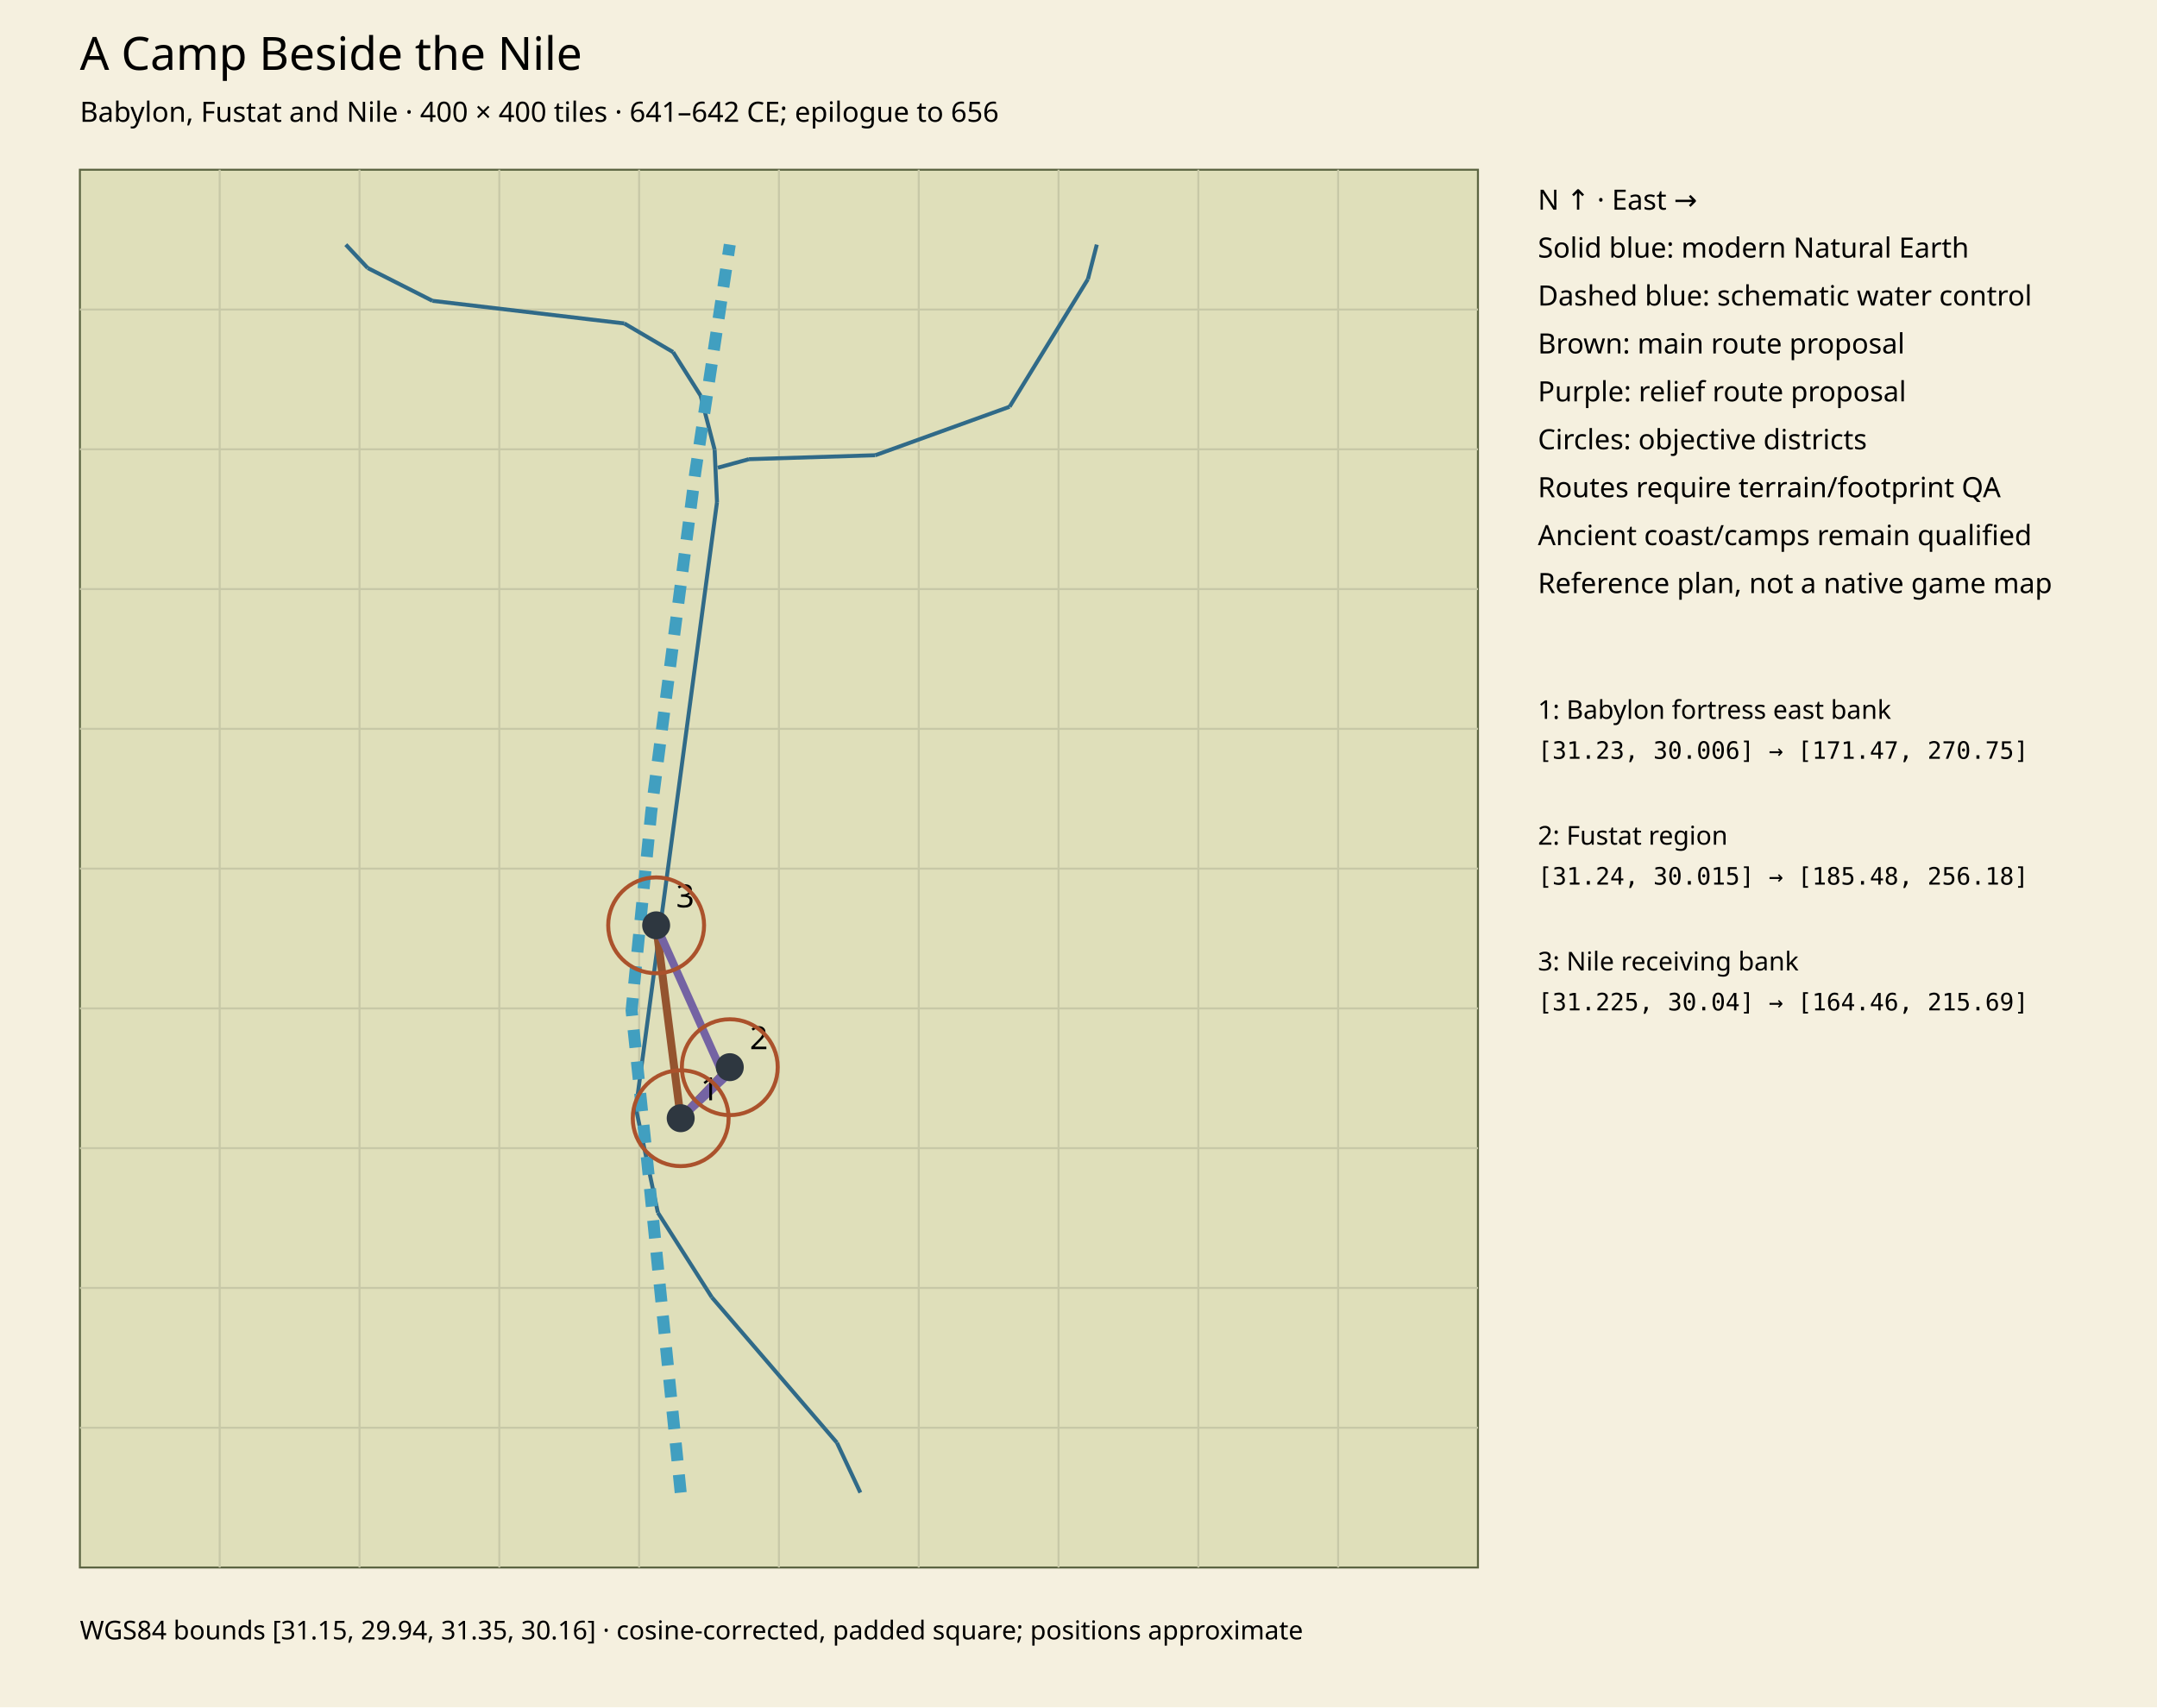
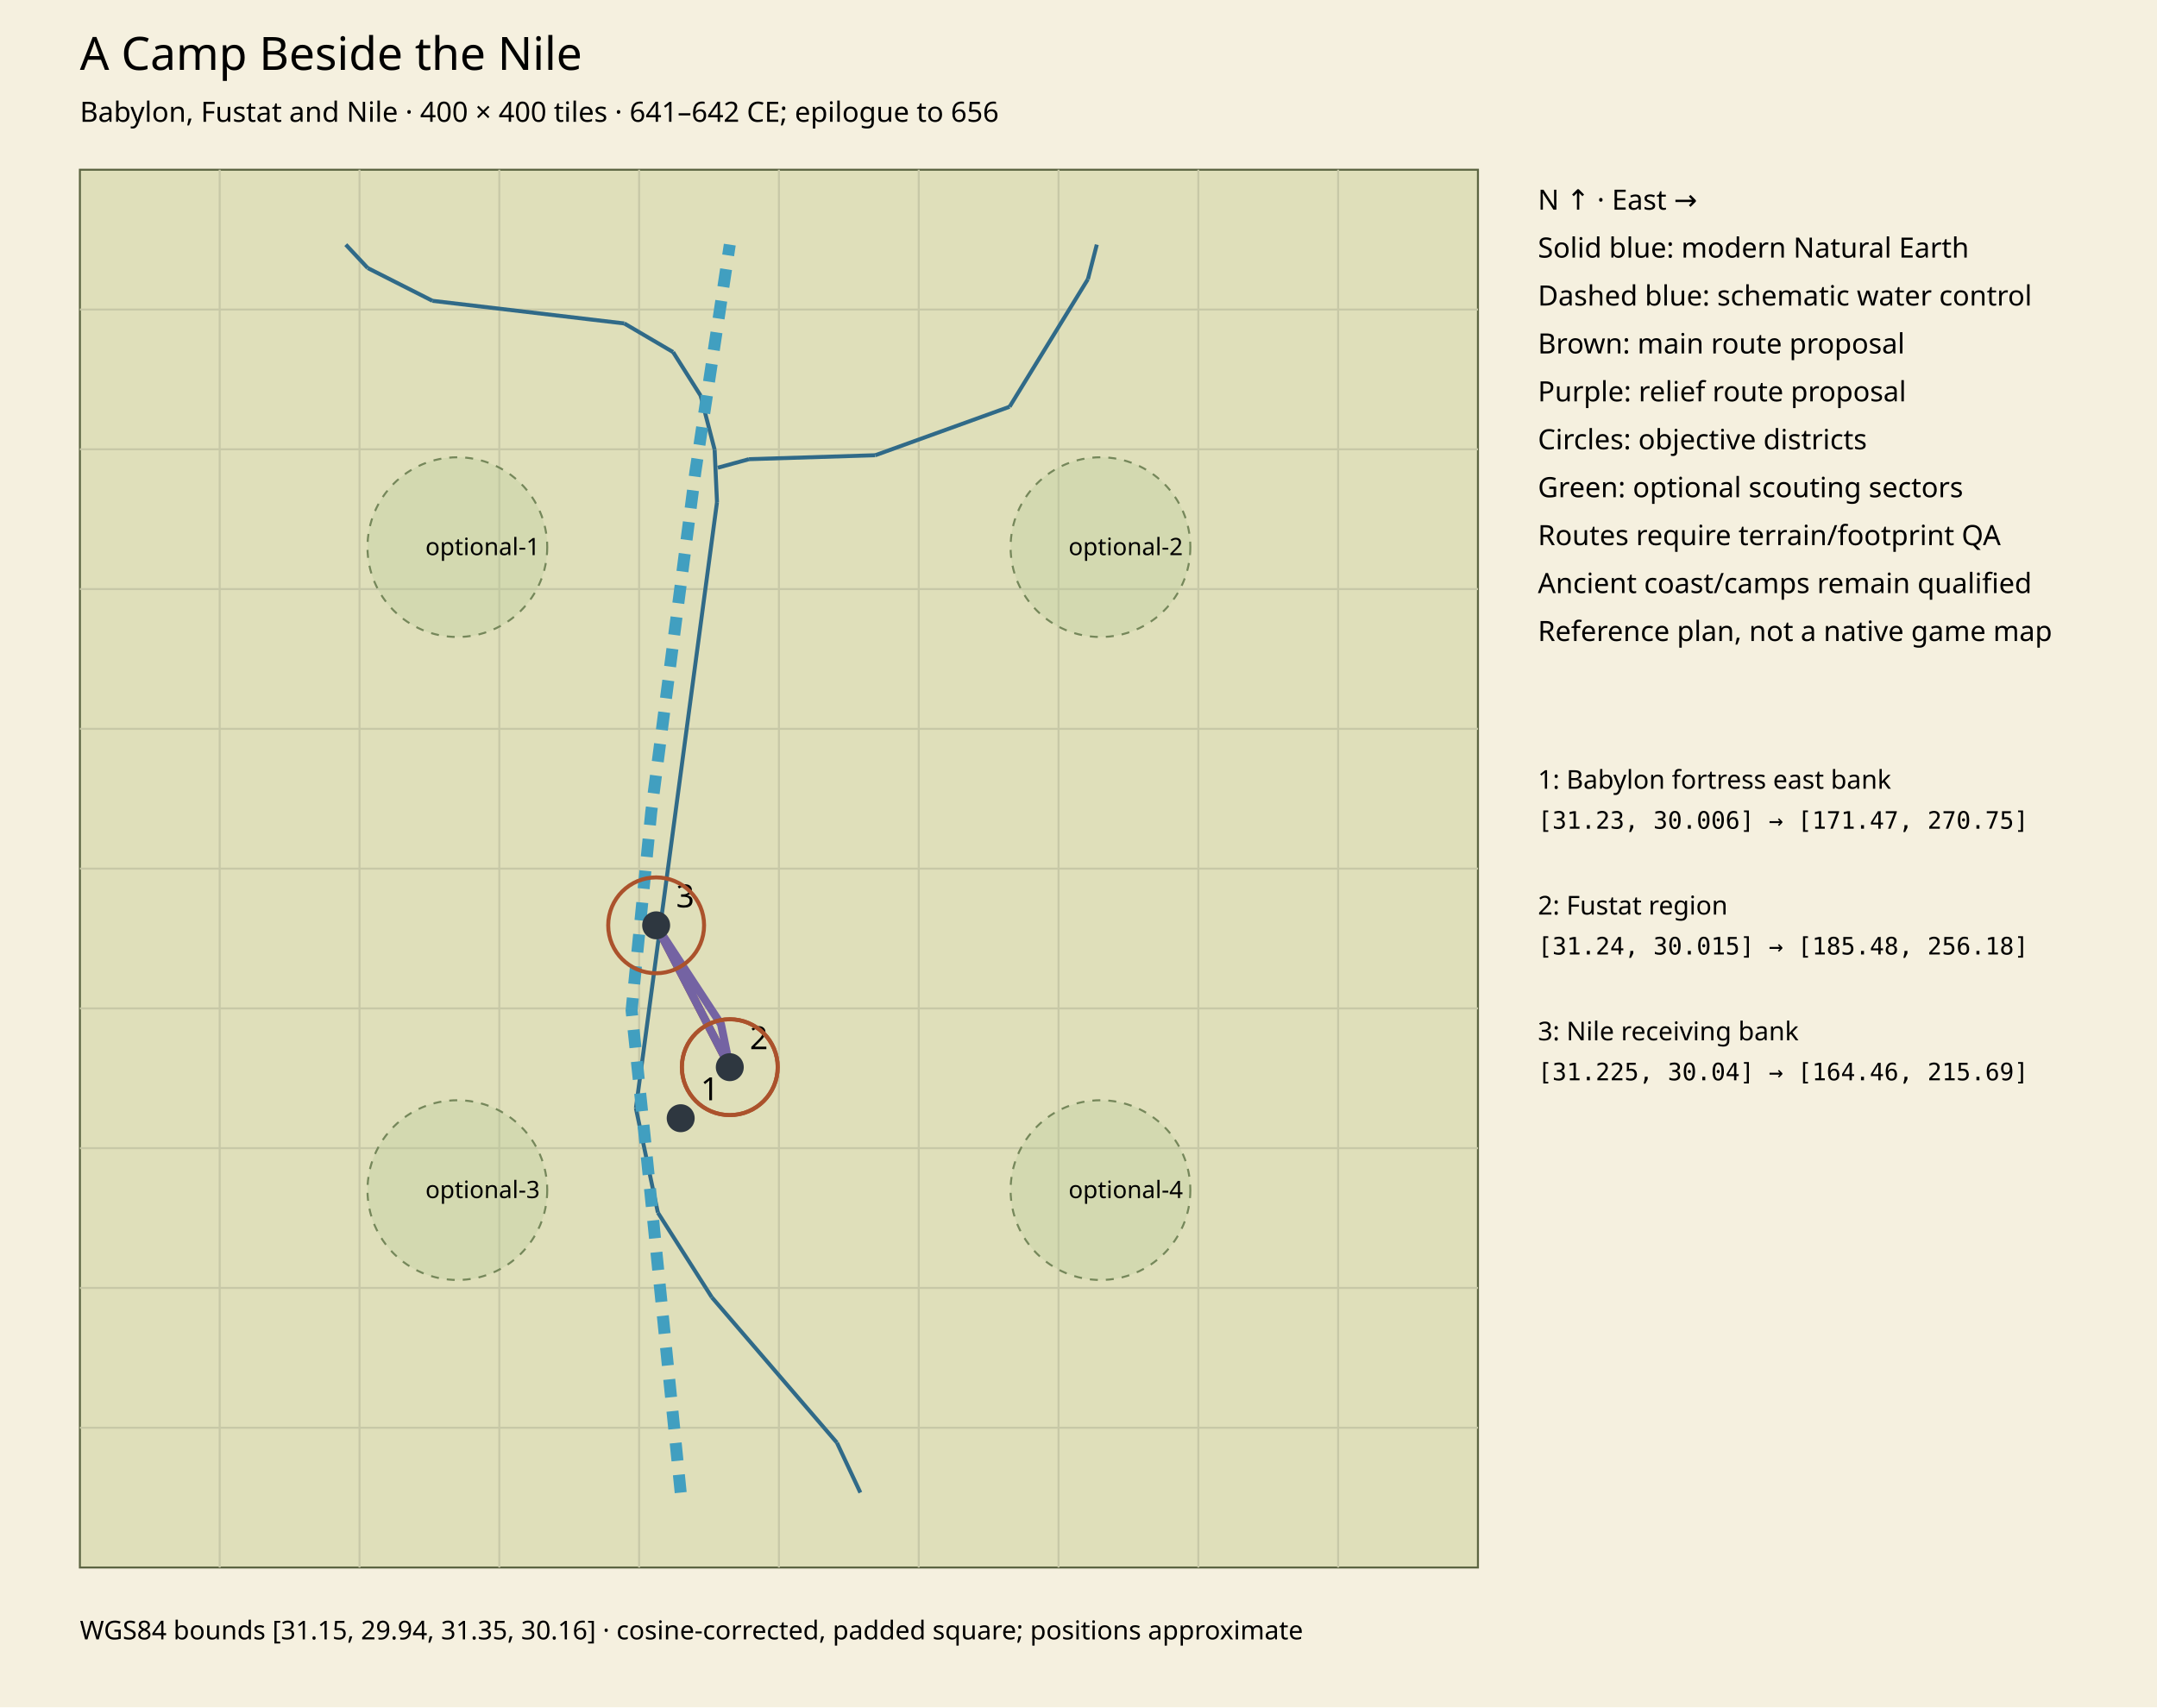
<svg xmlns="http://www.w3.org/2000/svg" viewBox="0 0 1080 855" role="img" aria-label="A Camp Beside the Nile: geographic design controls">
  <rect width="1080" height="855" fill="#f5f0df" />
  <text x="40" y="35" font-family="sans-serif" font-size="23">A Camp Beside the Nile</text>
  <text x="40" y="61" font-family="sans-serif" font-size="14">Babylon, Fustat and Nile · 400 × 400 tiles · 641–642 CE; epilogue to 656</text>
  <rect x="40" y="85" width="700" height="700" fill="#dfdfba" stroke="#5c6542" />
  <path d="M 110 85 V785 M40 155 H740" stroke="#c7c8a7" fill="none" />
  <path d="M 180 85 V785 M40 225 H740" stroke="#c7c8a7" fill="none" />
  <path d="M 250 85 V785 M40 295 H740" stroke="#c7c8a7" fill="none" />
  <path d="M 320 85 V785 M40 365 H740" stroke="#c7c8a7" fill="none" />
  <path d="M 390 85 V785 M40 435 H740" stroke="#c7c8a7" fill="none" />
  <path d="M 460 85 V785 M40 505 H740" stroke="#c7c8a7" fill="none" />
  <path d="M 530 85 V785 M40 575 H740" stroke="#c7c8a7" fill="none" />
  <path d="M 600 85 V785 M40 645 H740" stroke="#c7c8a7" fill="none" />
  <path d="M 670 85 V785 M40 715 H740" stroke="#c7c8a7" fill="none" />
  <polyline points="357.81,225.21 350.81,198.16" fill="none" stroke="#306a88" stroke-width="2" />
  <polyline points="350.81,198.16 337.00,176.32" fill="none" stroke="#306a88" stroke-width="2" />
  <polyline points="337.00,176.32 312.58,161.98" fill="none" stroke="#306a88" stroke-width="2" />
  <polyline points="312.58,161.98 216.53,150.65" fill="none" stroke="#306a88" stroke-width="2" />
  <polyline points="216.53,150.65 184.11,134.23" fill="none" stroke="#306a88" stroke-width="2" />
  <polyline points="184.11,134.23 173.14,122.51" fill="none" stroke="#306a88" stroke-width="2" />
  <polyline points="359.40,234.23 375.02,229.95" fill="none" stroke="#306a88" stroke-width="2" />
  <polyline points="375.02,229.95 438.25,227.98" fill="none" stroke="#306a88" stroke-width="2" />
  <polyline points="438.25,227.98 505.49,203.70" fill="none" stroke="#306a88" stroke-width="2" />
  <polyline points="505.49,203.70 544.72,139.79" fill="none" stroke="#306a88" stroke-width="2" />
  <polyline points="544.72,139.79 549.16,122.51" fill="none" stroke="#306a88" stroke-width="2" />
  <polyline points="430.77,747.49 419.05,722.51" fill="none" stroke="#306a88" stroke-width="2" />
  <polyline points="419.05,722.51 356.40,649.68" fill="none" stroke="#306a88" stroke-width="2" />
  <polyline points="356.40,649.68 329.39,607.26" fill="none" stroke="#306a88" stroke-width="2" />
  <polyline points="329.39,607.26 318.39,555.00" fill="none" stroke="#306a88" stroke-width="2" />
  <polyline points="318.39,555.00 359.00,251.46" fill="none" stroke="#306a88" stroke-width="2" />
  <polyline points="359.00,251.46 357.81,225.21" fill="none" stroke="#306a88" stroke-width="2" />
  <polyline points="340.82,747.49 323.61,577.05 316.23,506.02 326.07,406.60 348.19,236.14 365.40,122.51" fill="none" stroke="#419fc0" stroke-width="6" stroke-dasharray="9 7" />
-   <polyline points="328.53,463.40 340.82,560.00 365.40,534.44" fill="none" stroke="#94542f" stroke-width="4" />
-   <polyline points="328.53,463.40 362.75,539.77 340.82,560.00 365.40,534.44" fill="none" stroke="#7463a3" stroke-width="4" />
+   <polyline points="365.40,534.44 328.53,463.40 365.40,534.44" fill="none" stroke="#94542f" stroke-width="4" />
+   <polyline points="365.40,534.44 361.00,512.96 328.53,463.40 365.40,534.44" fill="none" stroke="#7463a3" stroke-width="4" />
+   <circle cx="229.00" cy="274.00" r="45" fill="#b6c997" fill-opacity=".3" stroke="#75875a" stroke-dasharray="4 4" />
+   <text x="213.00" y="278.00" font-family="sans-serif" font-size="12">optional-1</text>
+   <circle cx="551.00" cy="274.00" r="45" fill="#b6c997" fill-opacity=".3" stroke="#75875a" stroke-dasharray="4 4" />
+   <text x="535.00" y="278.00" font-family="sans-serif" font-size="12">optional-2</text>
+   <circle cx="229.00" cy="596.00" r="45" fill="#b6c997" fill-opacity=".3" stroke="#75875a" stroke-dasharray="4 4" />
+   <text x="213.00" y="600.00" font-family="sans-serif" font-size="12">optional-3</text>
+   <circle cx="551.00" cy="596.00" r="45" fill="#b6c997" fill-opacity=".3" stroke="#75875a" stroke-dasharray="4 4" />
+   <text x="535.00" y="600.00" font-family="sans-serif" font-size="12">optional-4</text>
  <circle cx="340.82" cy="560.00" r="7" fill="#2e3740" />
  <text x="350.82" y="551.00" font-family="sans-serif" font-size="16">1</text>
  <circle cx="365.40" cy="534.44" r="7" fill="#2e3740" />
  <text x="375.40" y="525.44" font-family="sans-serif" font-size="16">2</text>
  <circle cx="328.53" cy="463.40" r="7" fill="#2e3740" />
  <text x="338.53" y="454.40" font-family="sans-serif" font-size="16">3</text>
+   <circle cx="365.40" cy="534.44" r="24" fill="none" stroke="#ab522c" stroke-width="2" />
  <circle cx="328.53" cy="463.40" r="24" fill="none" stroke="#ab522c" stroke-width="2" />
-   <circle cx="340.82" cy="560.00" r="24" fill="none" stroke="#ab522c" stroke-width="2" />
  <circle cx="365.40" cy="534.44" r="24" fill="none" stroke="#ab522c" stroke-width="2" />
  <text x="770" y="105" font-family="sans-serif" font-size="14">N ↑ · East →</text>
  <text x="770" y="129" font-family="sans-serif" font-size="14">Solid blue: modern Natural Earth</text>
  <text x="770" y="153" font-family="sans-serif" font-size="14">Dashed blue: schematic water control</text>
  <text x="770" y="177" font-family="sans-serif" font-size="14">Brown: main route proposal</text>
  <text x="770" y="201" font-family="sans-serif" font-size="14">Purple: relief route proposal</text>
  <text x="770" y="225" font-family="sans-serif" font-size="14">Circles: objective districts</text>
-   <text x="770" y="249" font-family="sans-serif" font-size="14">Routes require terrain/footprint QA</text>
-   <text x="770" y="273" font-family="sans-serif" font-size="14">Ancient coast/camps remain qualified</text>
-   <text x="770" y="297" font-family="sans-serif" font-size="14">Reference plan, not a native game map</text>
-   <text x="770" y="360" font-family="sans-serif" font-size="13">1: Babylon fortress east bank</text>
-   <text x="770" y="380" font-family="monospace" font-size="12">[31.23, 30.006] → [171.47, 270.75]</text>
-   <text x="770" y="423" font-family="sans-serif" font-size="13">2: Fustat region</text>
-   <text x="770" y="443" font-family="monospace" font-size="12">[31.24, 30.015] → [185.48, 256.18]</text>
-   <text x="770" y="486" font-family="sans-serif" font-size="13">3: Nile receiving bank</text>
-   <text x="770" y="506" font-family="monospace" font-size="12">[31.225, 30.04] → [164.46, 215.69]</text>
+   <text x="770" y="249" font-family="sans-serif" font-size="14">Green: optional scouting sectors</text>
+   <text x="770" y="273" font-family="sans-serif" font-size="14">Routes require terrain/footprint QA</text>
+   <text x="770" y="297" font-family="sans-serif" font-size="14">Ancient coast/camps remain qualified</text>
+   <text x="770" y="321" font-family="sans-serif" font-size="14">Reference plan, not a native game map</text>
+   <text x="770" y="395" font-family="sans-serif" font-size="13">1: Babylon fortress east bank</text>
+   <text x="770" y="415" font-family="monospace" font-size="12">[31.23, 30.006] → [171.47, 270.75]</text>
+   <text x="770" y="458" font-family="sans-serif" font-size="13">2: Fustat region</text>
+   <text x="770" y="478" font-family="monospace" font-size="12">[31.24, 30.015] → [185.48, 256.18]</text>
+   <text x="770" y="521" font-family="sans-serif" font-size="13">3: Nile receiving bank</text>
+   <text x="770" y="541" font-family="monospace" font-size="12">[31.225, 30.04] → [164.46, 215.69]</text>
  <text x="40" y="821" font-family="sans-serif" font-size="13">WGS84 bounds [31.15, 29.94, 31.35, 30.16] · cosine-corrected, padded square; positions approximate</text>
</svg>
